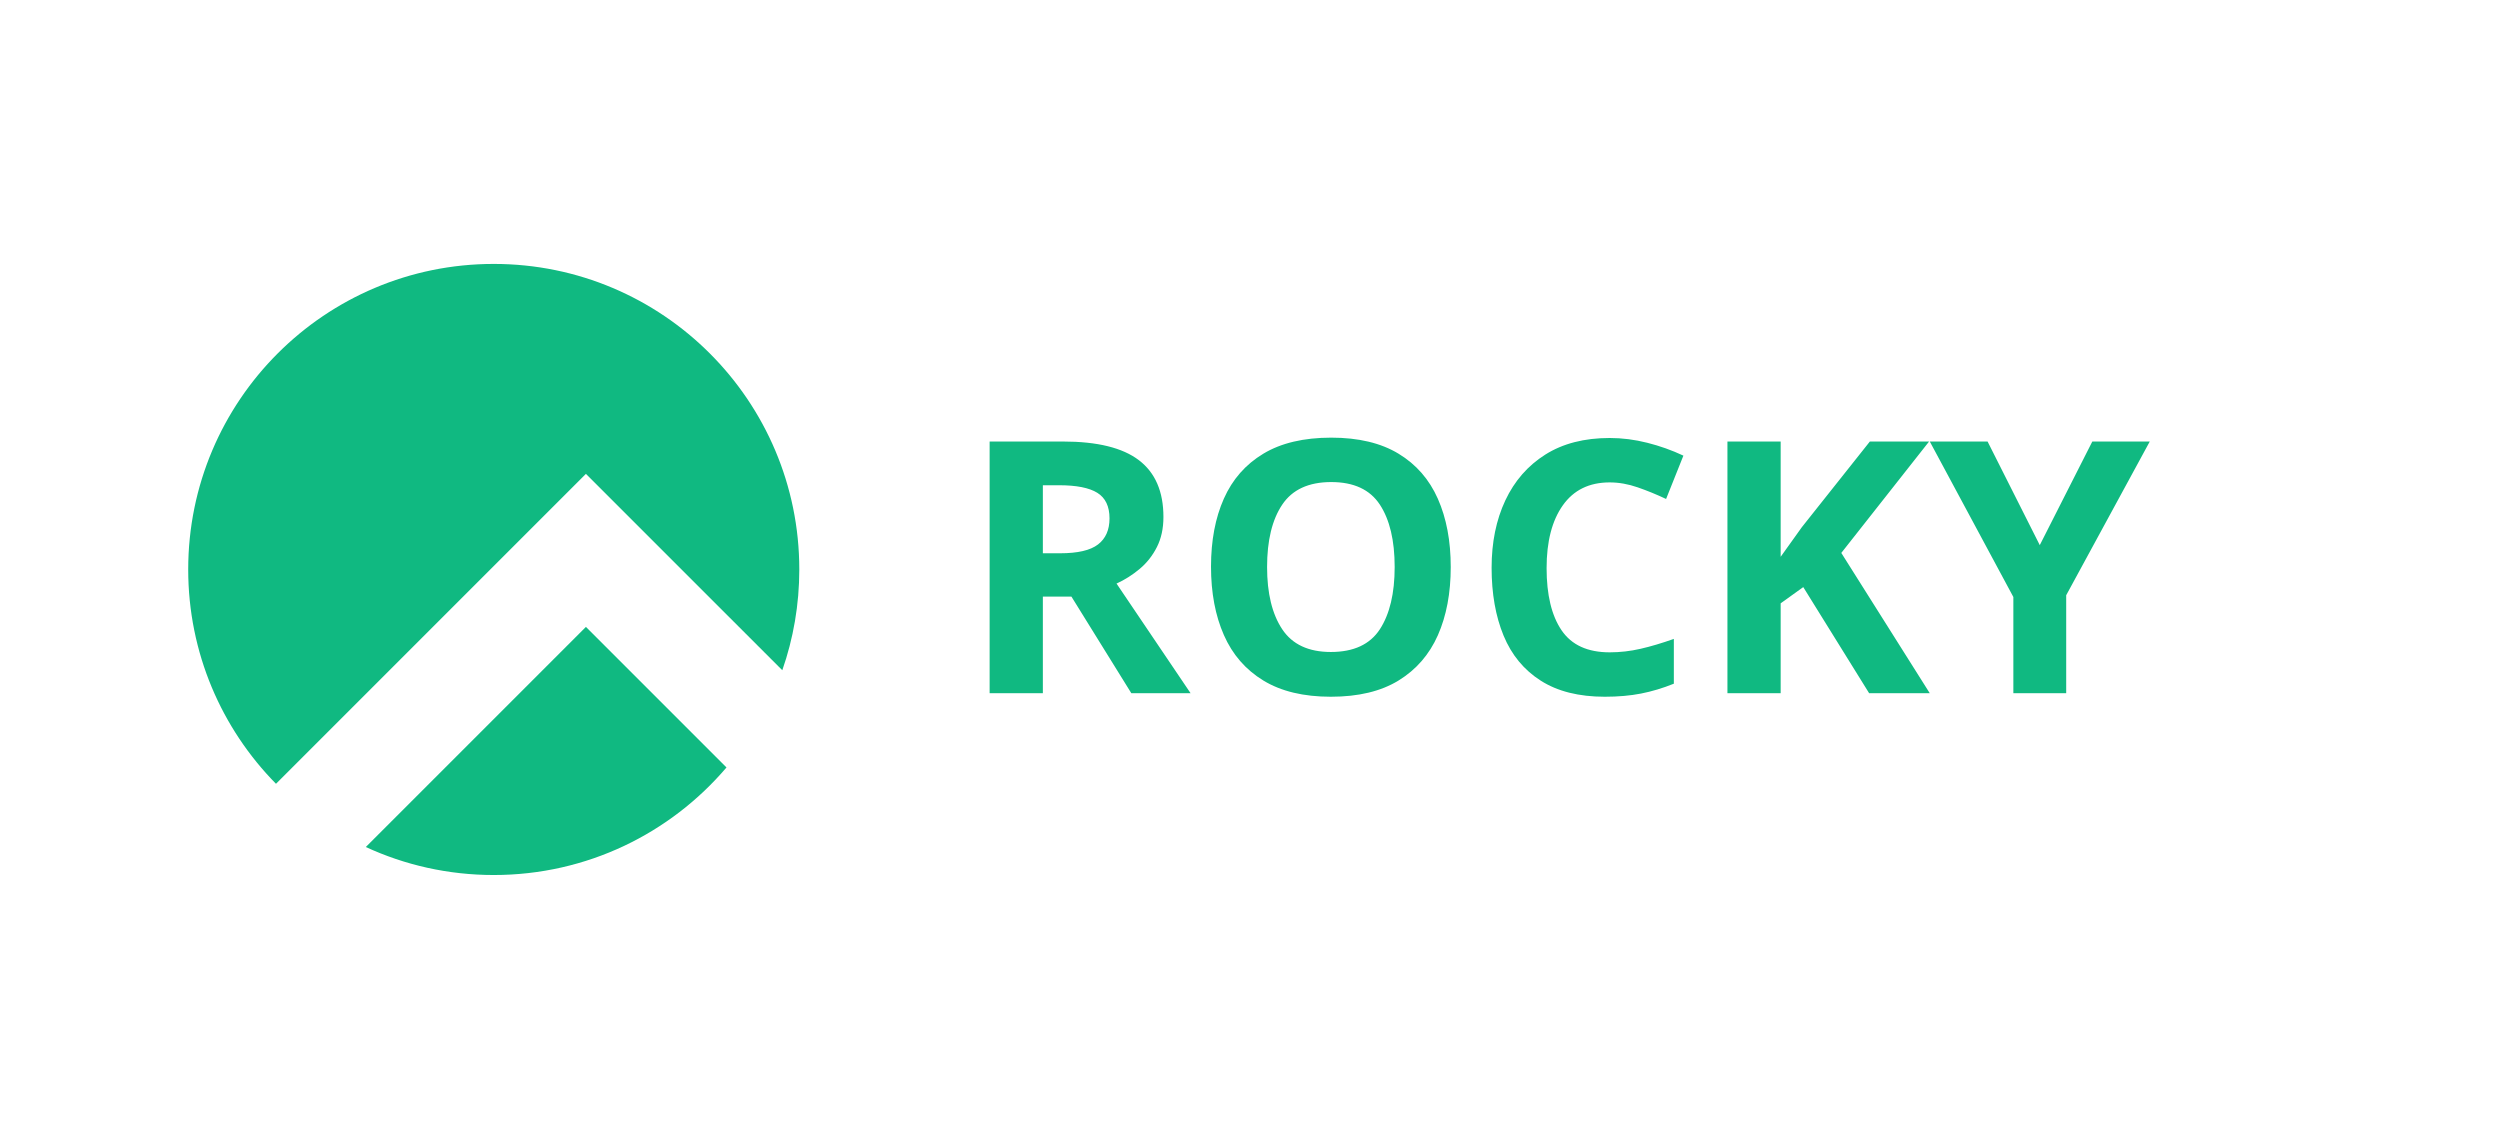
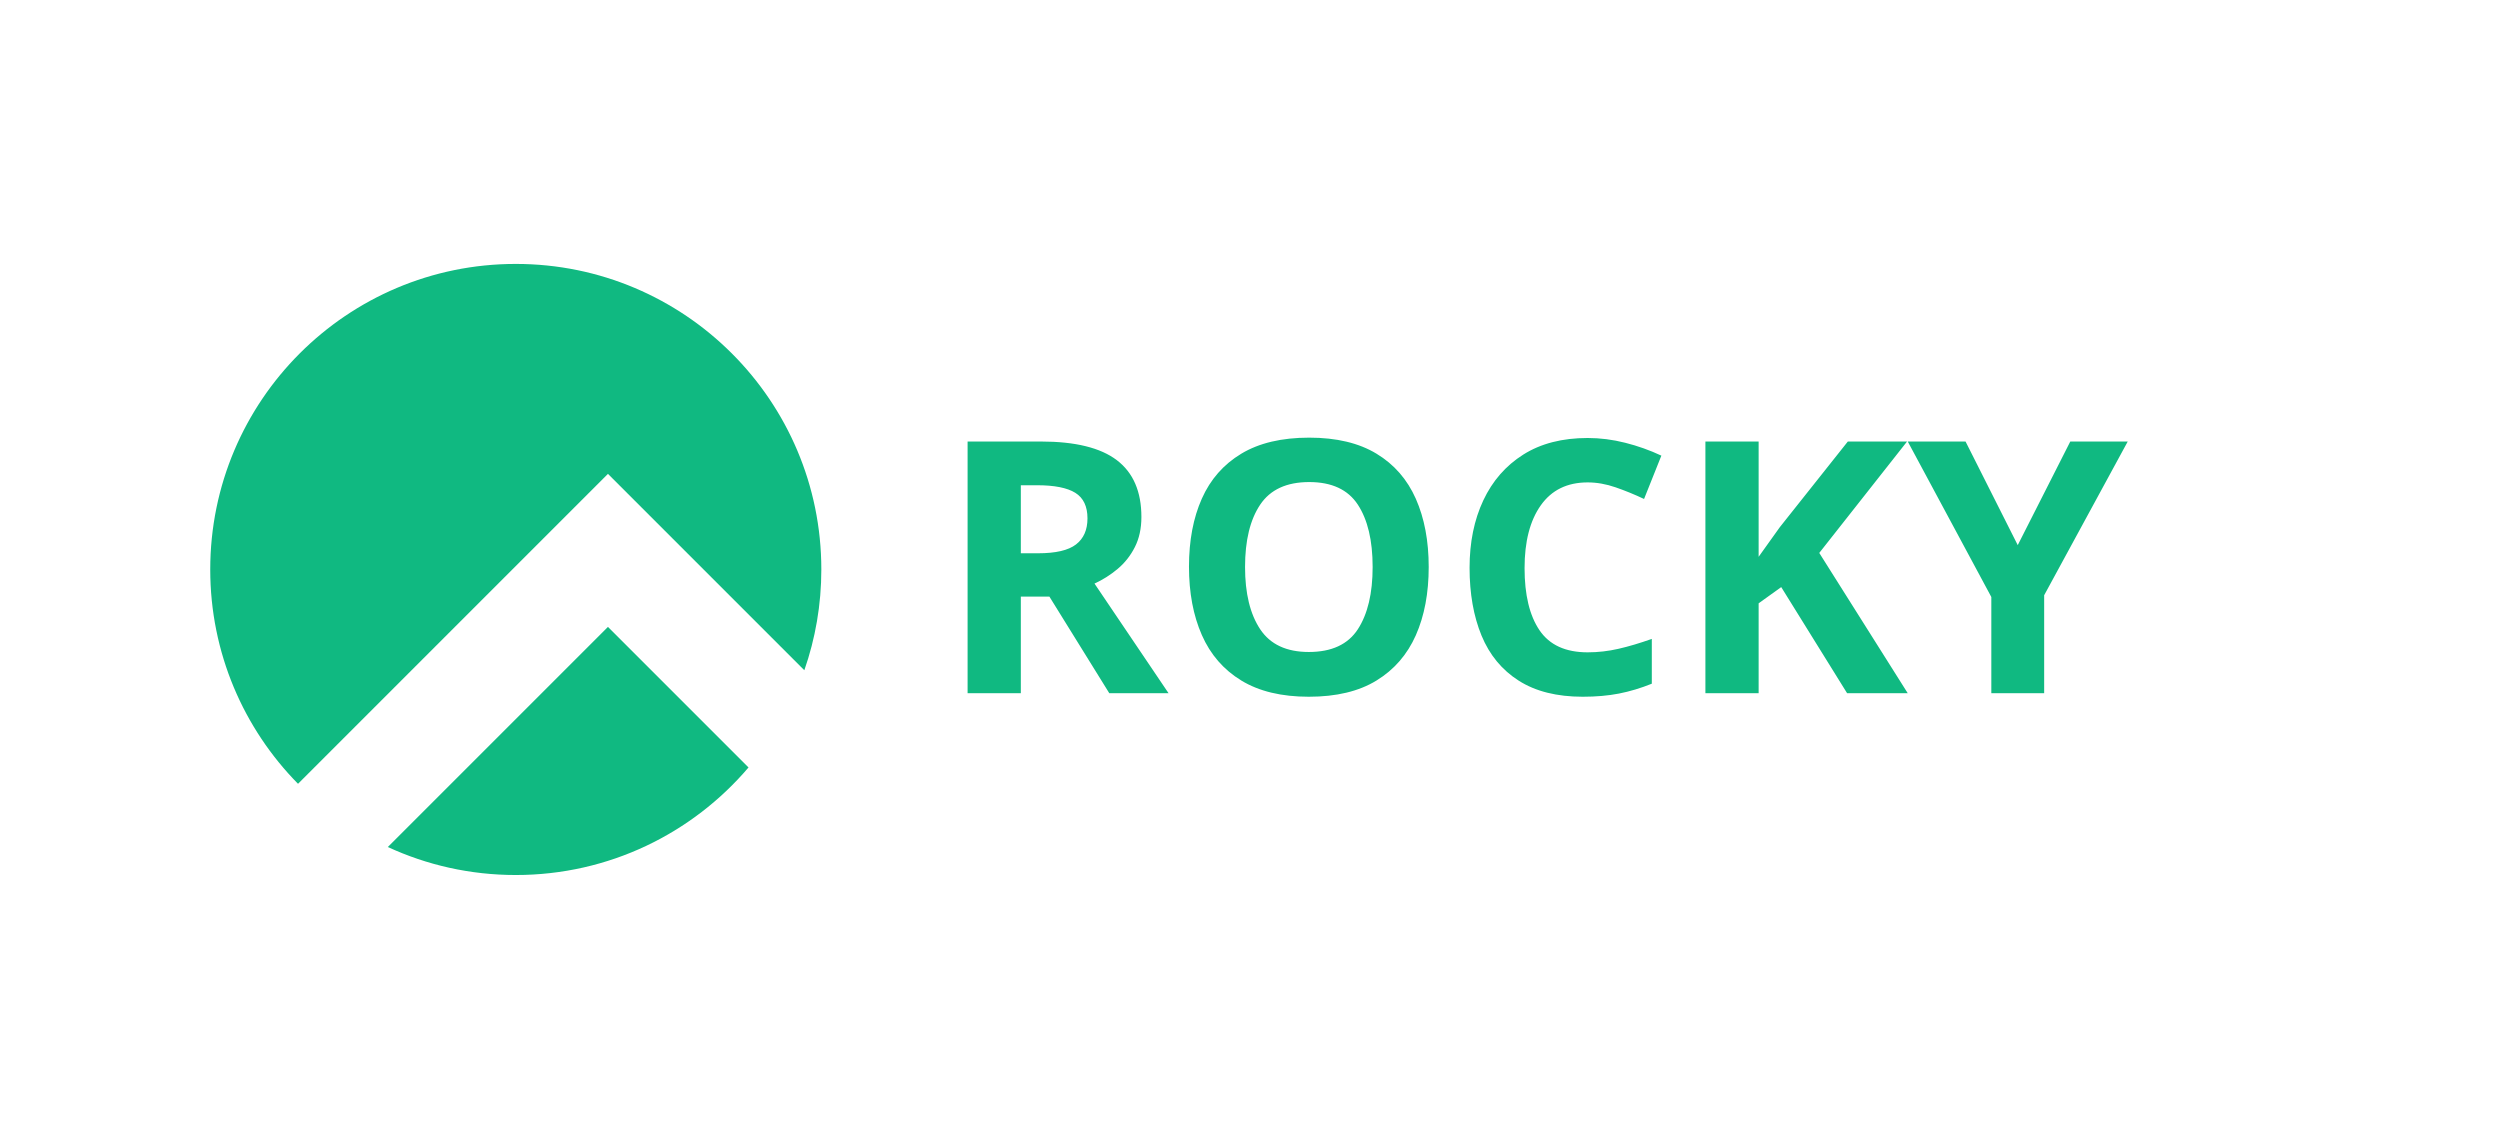
<svg xmlns="http://www.w3.org/2000/svg" version="1.1" width="907.78" height="415.08" id="svg2855">
  <defs id="defs2857">
    <rect x="322.708" y="109.497" width="673.176" height="163.761" id="rect23901" />
    <rect x="319.148" y="115.267" width="568.75" height="206.15" id="rect8253" />
  </defs>
-   <path fill-rule="evenodd" clip-rule="evenodd" d="m 284.061,243.369 c 4,-11.455 6.174,-23.767 6.174,-36.587 0,-61.274 -49.673,-110.947 -110.947,-110.947 -61.274,0 -110.947,49.673 -110.947,110.947 0,30.319 12.161,57.798 31.872,77.822 l 112.541,-112.541 27.785,27.785 z m -20.266,35.303 -51.04,-51.039 -79.928,79.928 c 14.133,6.526 29.872,10.168 46.462,10.168 33.848,0 64.157,-15.158 84.507,-39.057 z" fill="#10b981" id="path897" style="stroke-width:1.156" />
+   <path fill-rule="evenodd" clip-rule="evenodd" d="m 292.061,243.369 c 4,-11.455 6.174,-23.767 6.174,-36.587 0,-61.274 -49.673,-110.947 -110.947,-110.947 -61.274,0 -110.947,49.673 -110.947,110.947 0,30.319 12.161,57.798 31.872,77.822 l 112.541,-112.541 27.785,27.785 z m -20.266,35.303 -51.04,-51.039 -79.928,79.928 c 14.133,6.526 29.872,10.168 46.462,10.168 33.848,0 64.157,-15.158 84.507,-39.057 z" fill="#10b981" id="path897" style="stroke-width:1.156" />
  <text xml:space="preserve" id="text8251" style="font-style:normal;font-variant:normal;font-weight:normal;font-stretch:normal;font-size:40px;line-height:1.25;font-family:'Rocky Display';-inkscape-font-specification:'Rocky Display';white-space:pre;shape-inside:url(#rect8253);fill:#000000;fill-opacity:1;stroke:none" />
-   <text xml:space="preserve" id="text23899" style="font-style:normal;font-variant:normal;font-weight:900;font-stretch:normal;font-size:128px;line-height:1.25;font-family:'Rocky Display';-inkscape-font-specification:'Rocky Display Heavy';white-space:pre;shape-inside:url(#rect23901);fill:#10b981;fill-opacity:1;stroke:none" transform="translate(25.11998,27.72455)">
-     <tspan x="322.709" y="223.989" id="tspan8093">ROCKY </tspan>
+   <text xml:space="preserve" id="text23899" style="font-style:normal;font-variant:normal;font-weight:900;font-stretch:normal;font-size:128px;line-height:1.25;font-family:'Rocky Display';-inkscape-font-specification:'Rocky Display Heavy';white-space:pre;shape-inside:url(#rect23901);fill:#10b981;fill-opacity:1;stroke:none" transform="translate(17.11998,27.72455)">
+     <tspan x="322.709" y="223.989" id="tspan6781">ROCKY </tspan>
  </text>
</svg>
